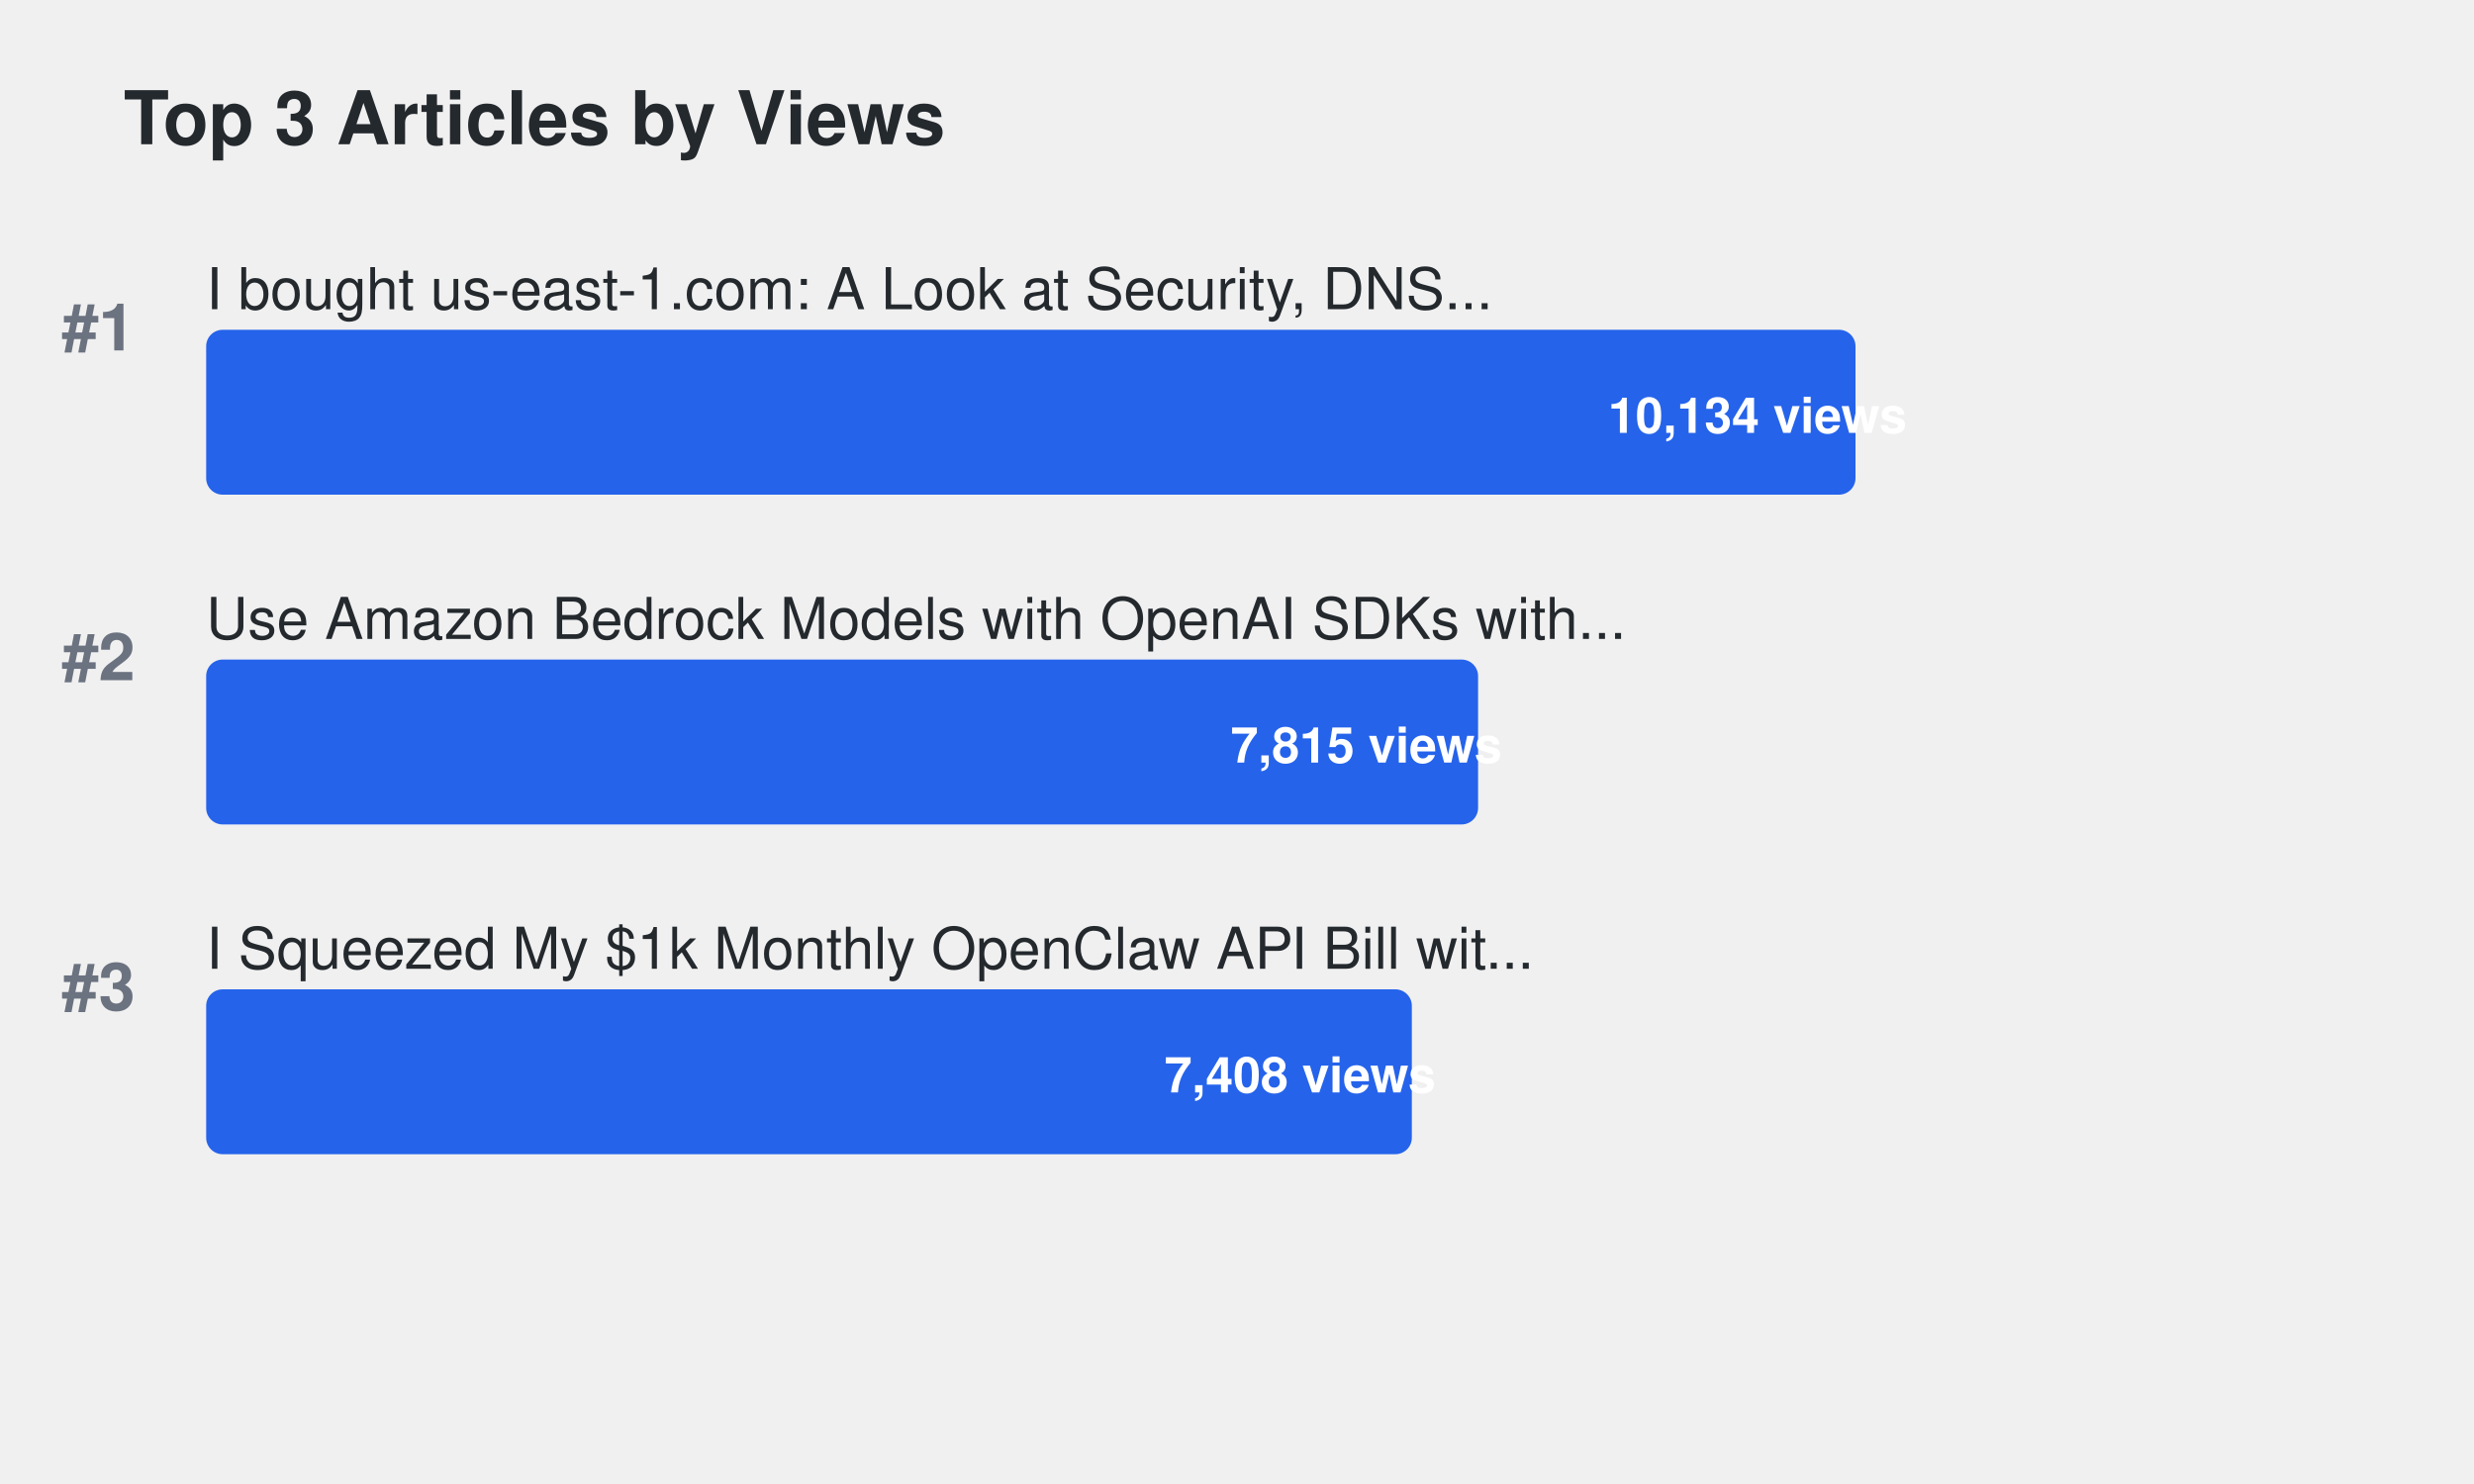
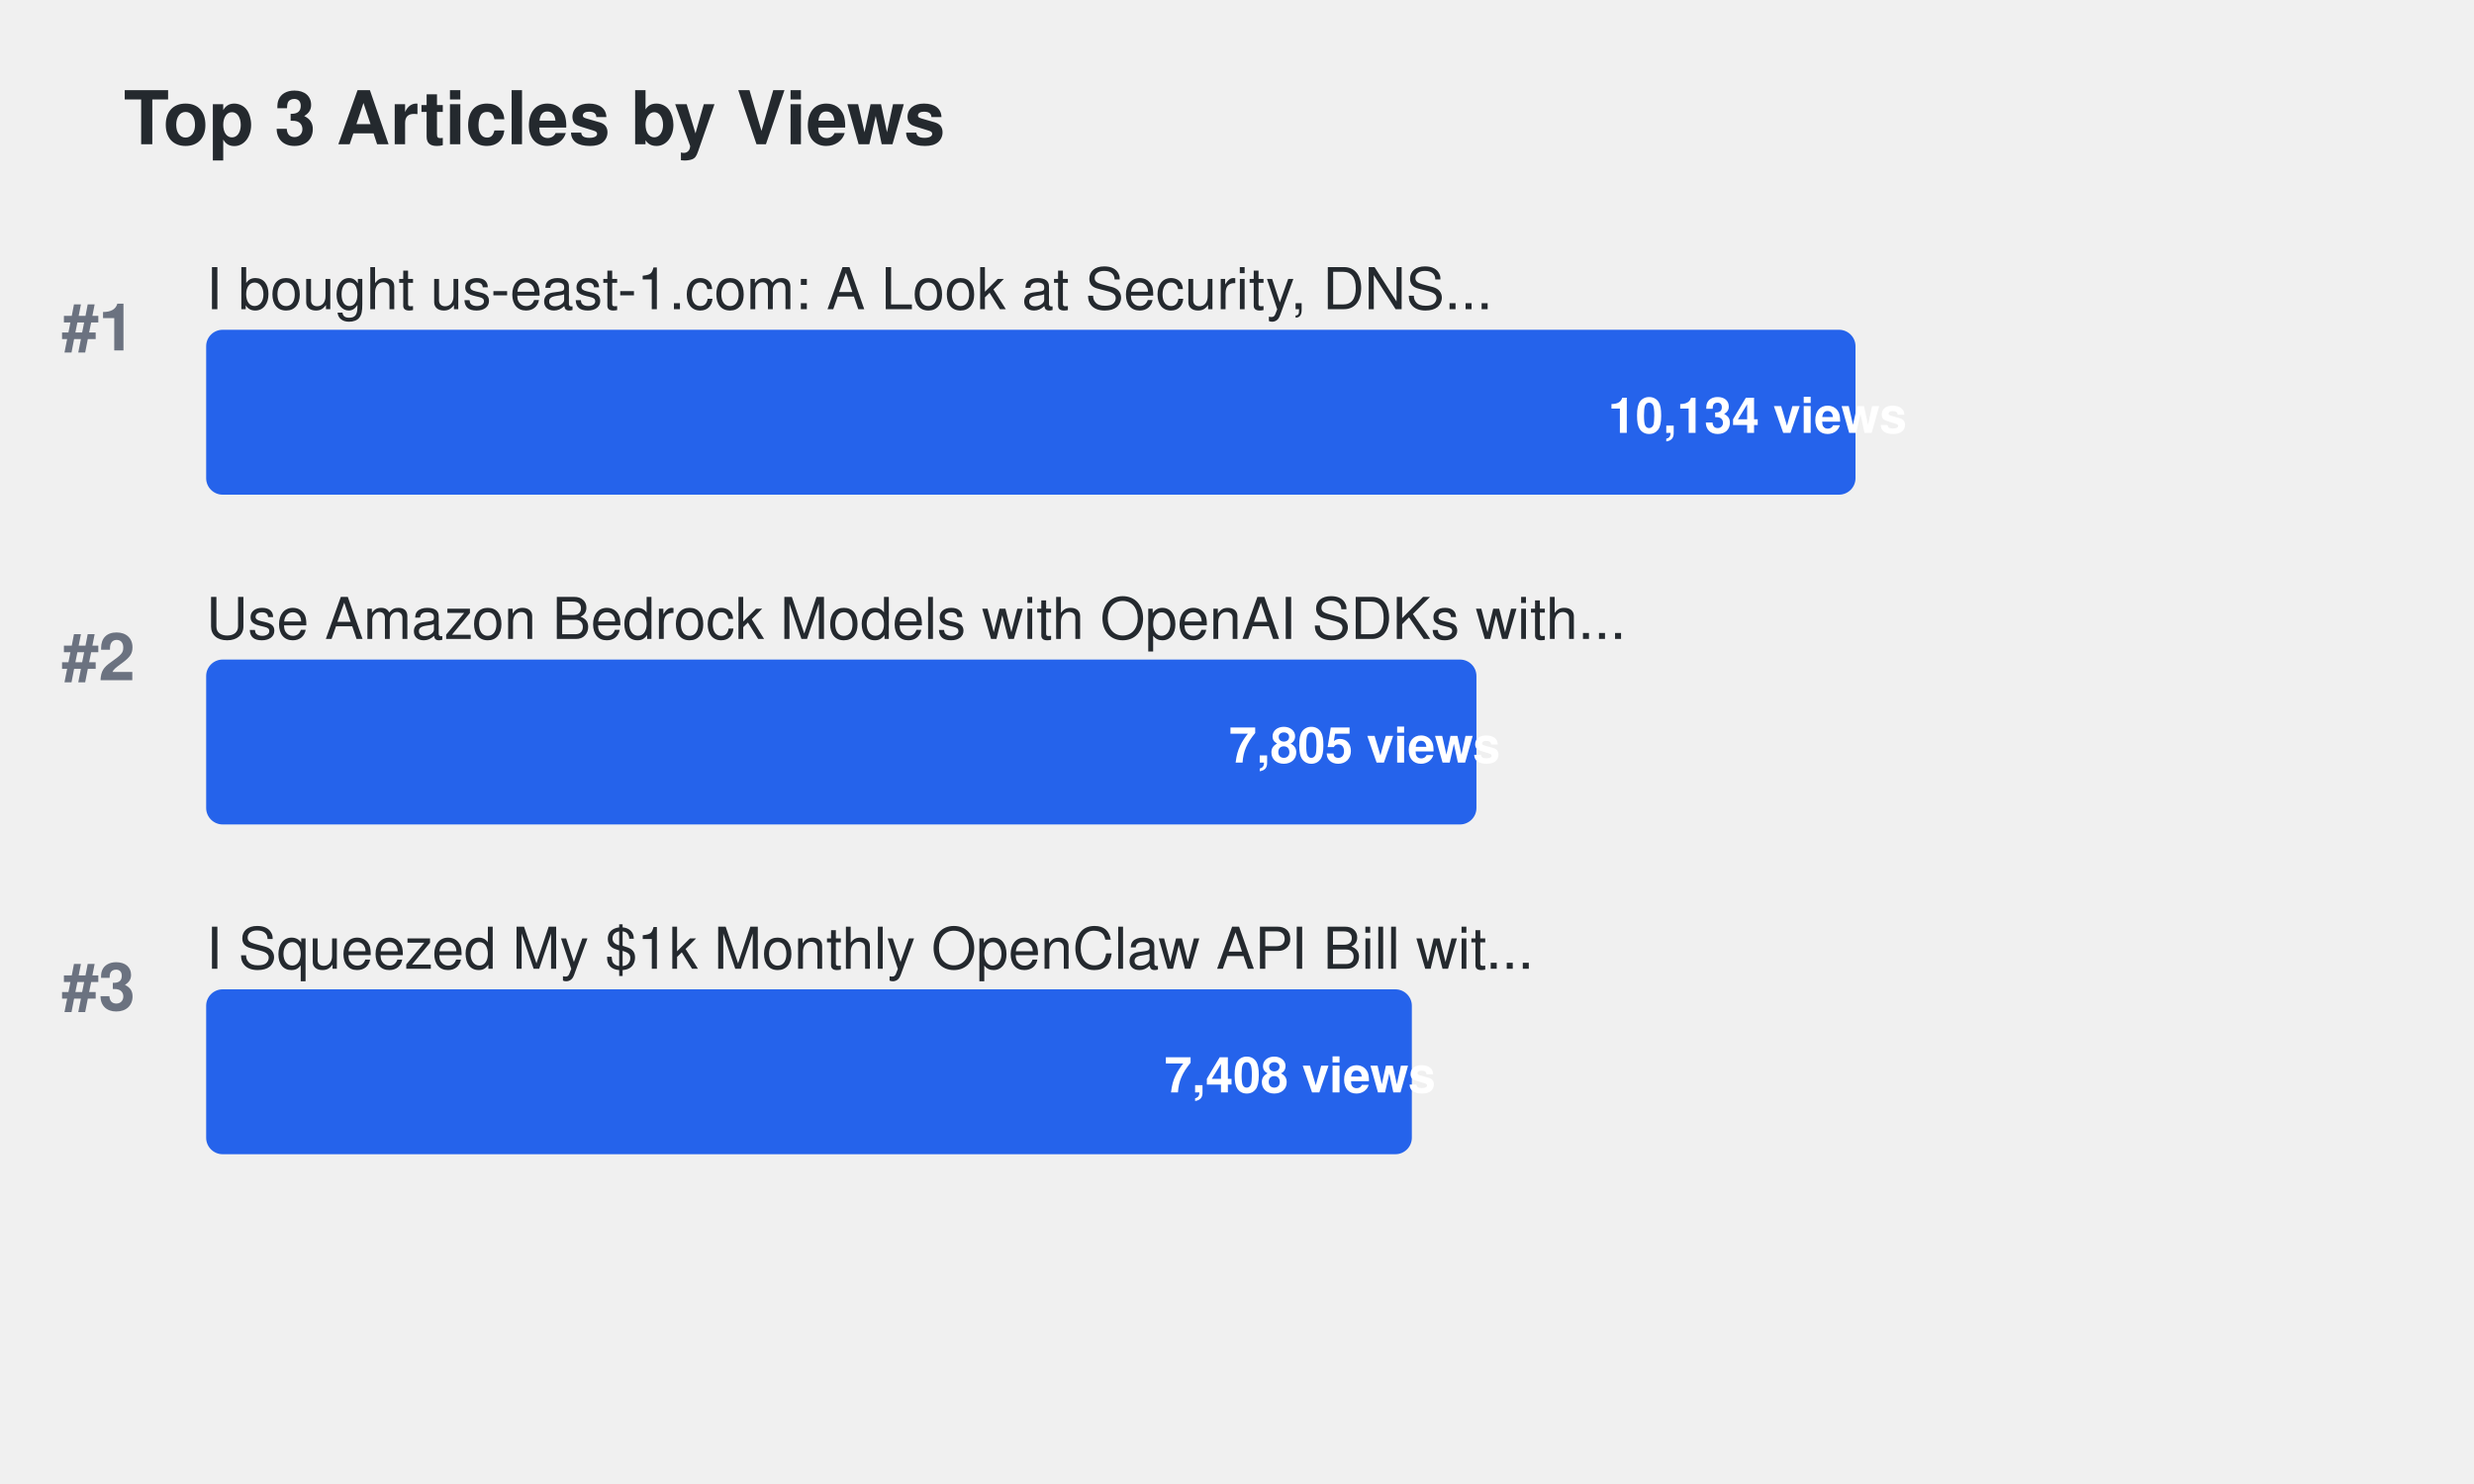
<svg xmlns="http://www.w3.org/2000/svg" width="600" height="360">
  <defs>
    <style>
.title { font-family: -apple-system, BlinkMacSystemFont, "Segoe UI", Helvetica, Arial, sans-serif; font-size: 18px; font-weight: 600; fill: #24292e; }
.article-title { font-family: -apple-system, BlinkMacSystemFont, "Segoe UI", Helvetica, Arial, sans-serif; font-size: 14px; font-weight: 500; fill: #24292e; }
.metric-value { font-family: -apple-system, BlinkMacSystemFont, "Segoe UI", Helvetica, Arial, sans-serif; font-size: 12px; font-weight: 600; fill: #ffffff; }
.rank { font-family: -apple-system, BlinkMacSystemFont, "Segoe UI", Helvetica, Arial, sans-serif; font-size: 16px; font-weight: 700; fill: #6b7280; }
.bar { rx: 4; ry: 4; }
.bar:hover { opacity: 0.8; cursor: pointer; }
a { text-decoration: none; }
a:hover .article-title { fill: #0969da; text-decoration: underline; }
a:hover .bar { opacity: 0.9; }
</style>
  </defs>
  <text x="30" y="35" class="title">Top 3 Articles by Views</text>
  <text x="15" y="85" class="rank">#1</text>
  <a href="https://dev.to/aws-builders/i-bought-us-east-1com-a-look-at-security-dns-traffic-and-protecting-aws-users-15ng" target="_blank">
    <text x="50" y="75" class="article-title">I bought us-east-1.com: A Look at Security, DNS...</text>
    <rect x="50" y="80" width="400.0" height="40" fill="#2563eb" class="bar">
</rect>
    <text x="390.0" y="105" class="metric-value" fill="#ffffff">10,134 views</text>
  </a>
  <text x="15" y="165" class="rank">#2</text>
  <a href="https://dev.to/aws-builders/use-amazon-bedrock-models-via-an-openai-api-compatible-serverless-endpoint-now-without-fixed-cost-5hf5" target="_blank">
    <text x="50" y="155" class="article-title">Use Amazon Bedrock Models with OpenAI SDKs with...</text>
-     <rect x="50" y="160" width="308.467" height="40" fill="#2563eb" class="bar">
+     <rect x="50" y="160" width="308.072" height="40" fill="#2563eb" class="bar">
</rect>
-     <text x="298.467" y="185" class="metric-value" fill="#ffffff">7,815 views</text>
+     <text x="298.072" y="185" class="metric-value" fill="#ffffff">7,805 views</text>
  </a>
  <text x="15" y="245" class="rank">#3</text>
  <a href="https://dev.to/aws-builders/i-squeezed-my-1k-monthly-openclaw-api-bill-with-20month-in-aws-credits-heres-the-exact-setup-3gj4" target="_blank">
    <text x="50" y="235" class="article-title">I Squeezed My $1k Monthly OpenClaw API Bill wit...</text>
    <rect x="50" y="240" width="292.402" height="40" fill="#2563eb" class="bar">
</rect>
    <text x="282.402" y="265" class="metric-value" fill="#ffffff">7,408 views</text>
  </a>
</svg>
